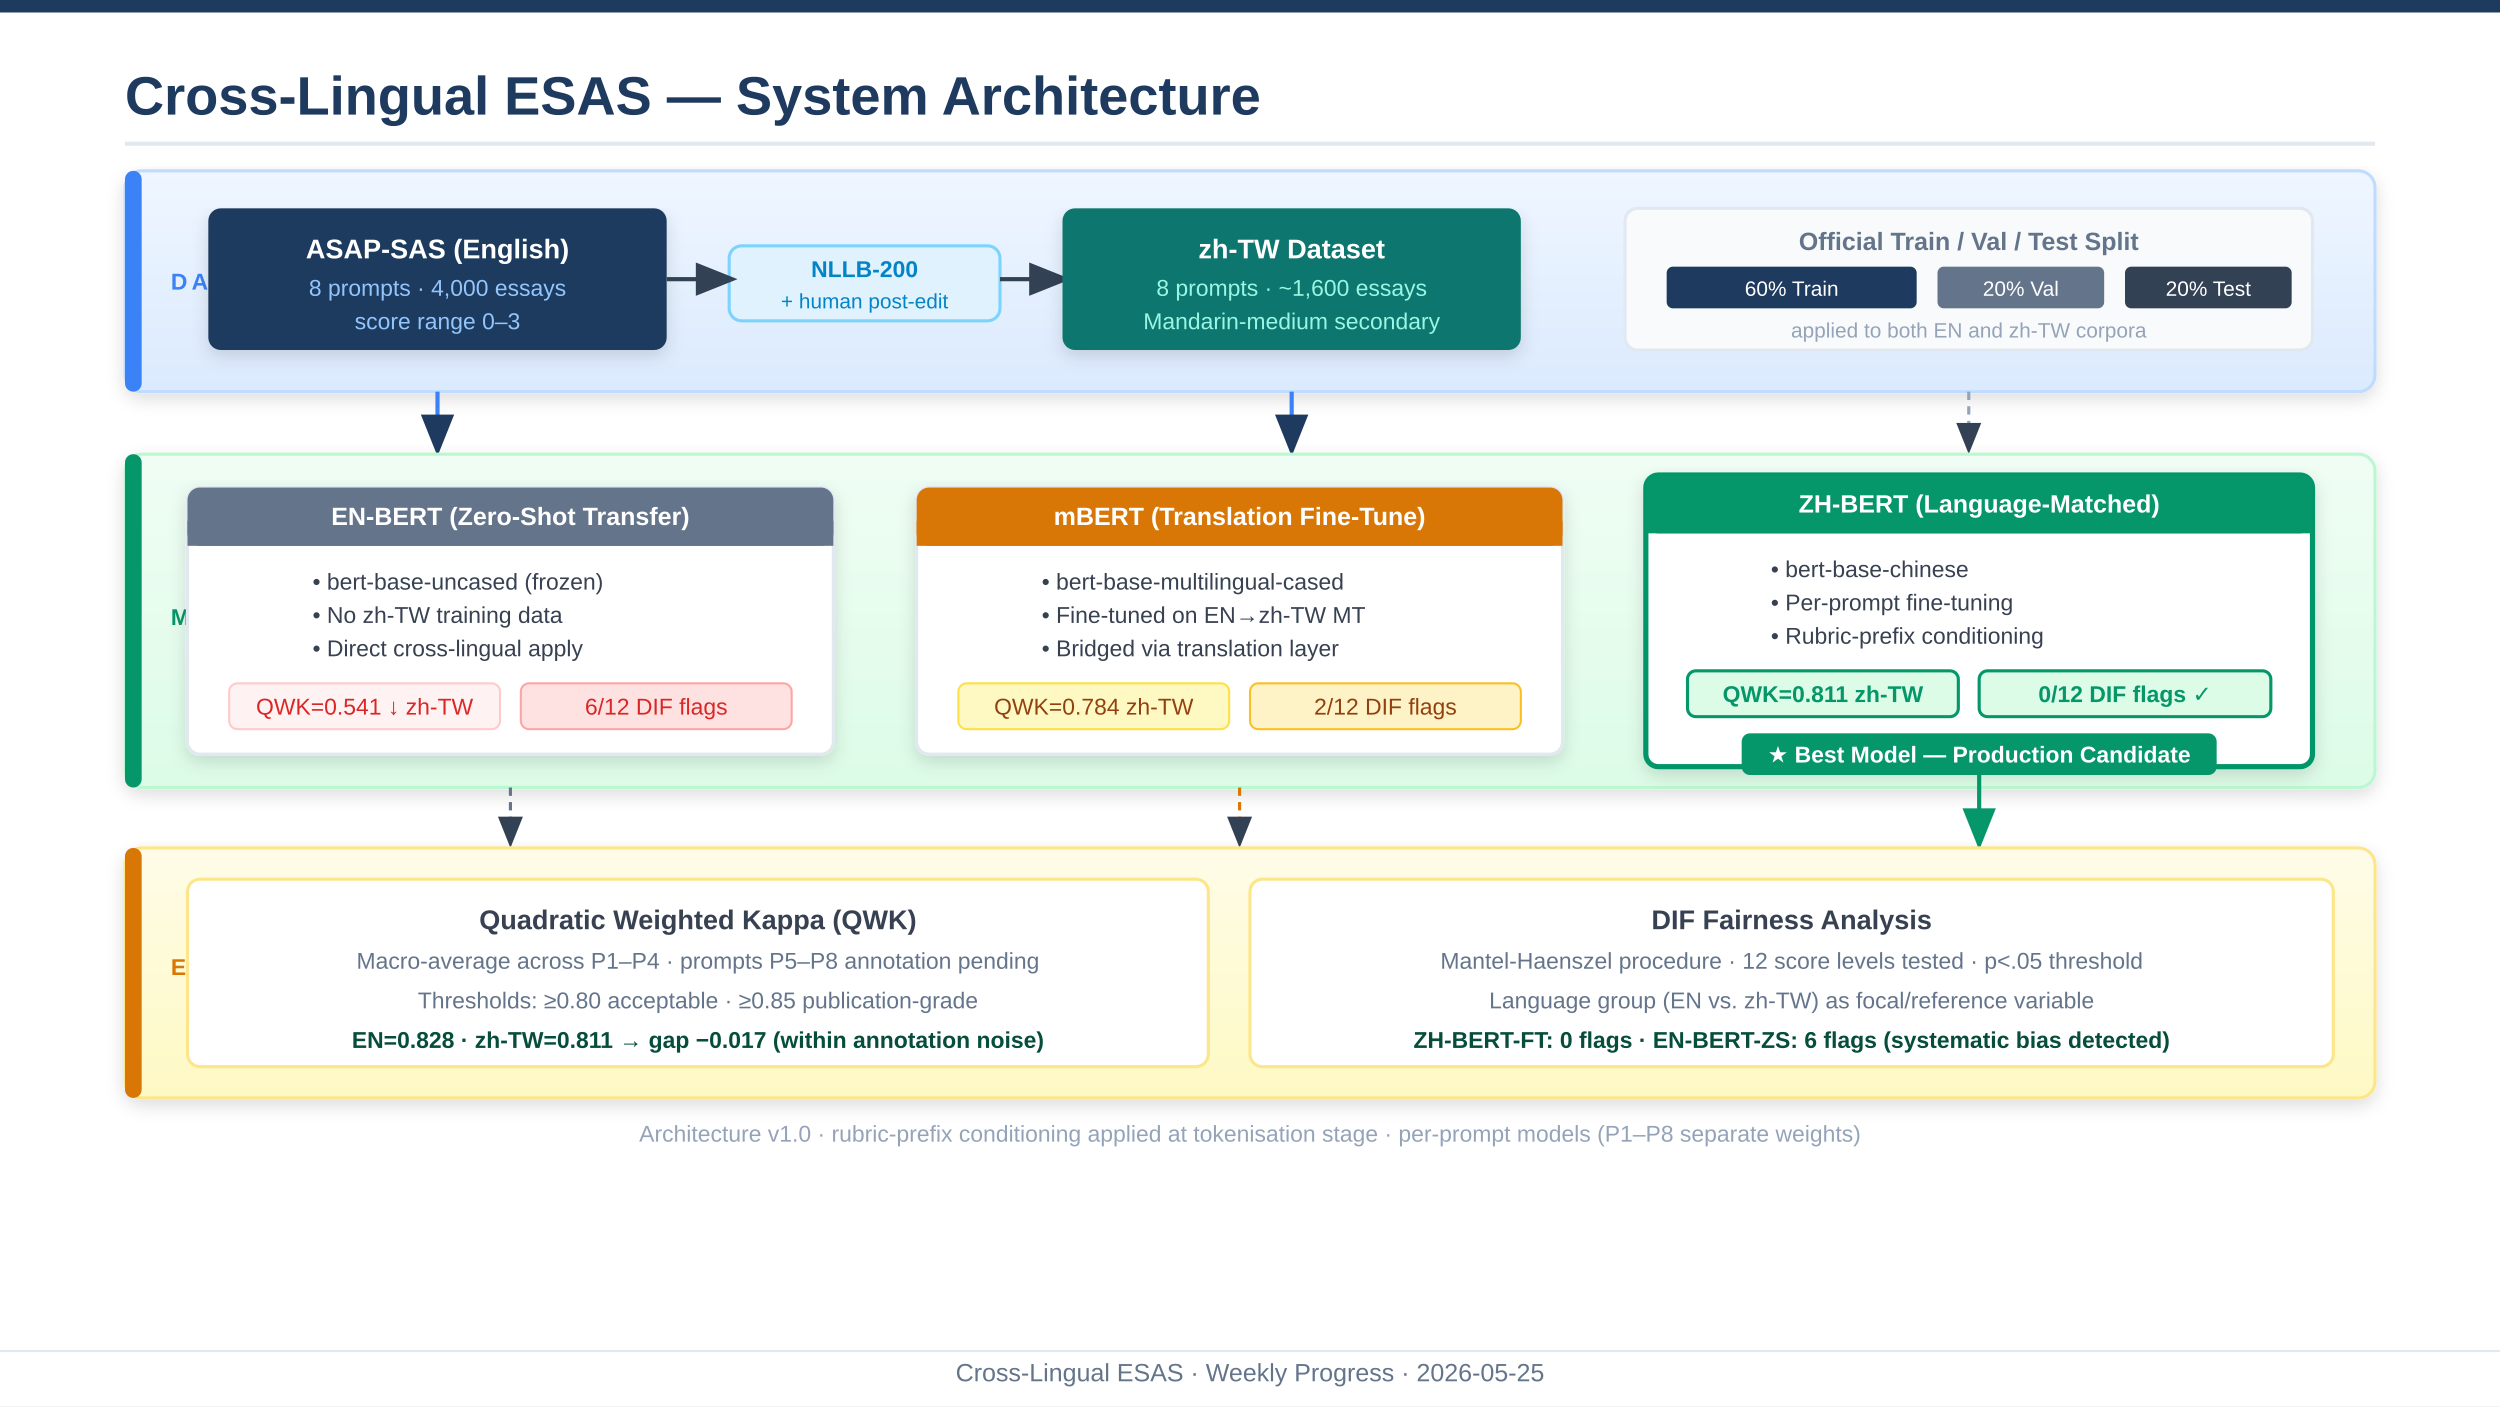
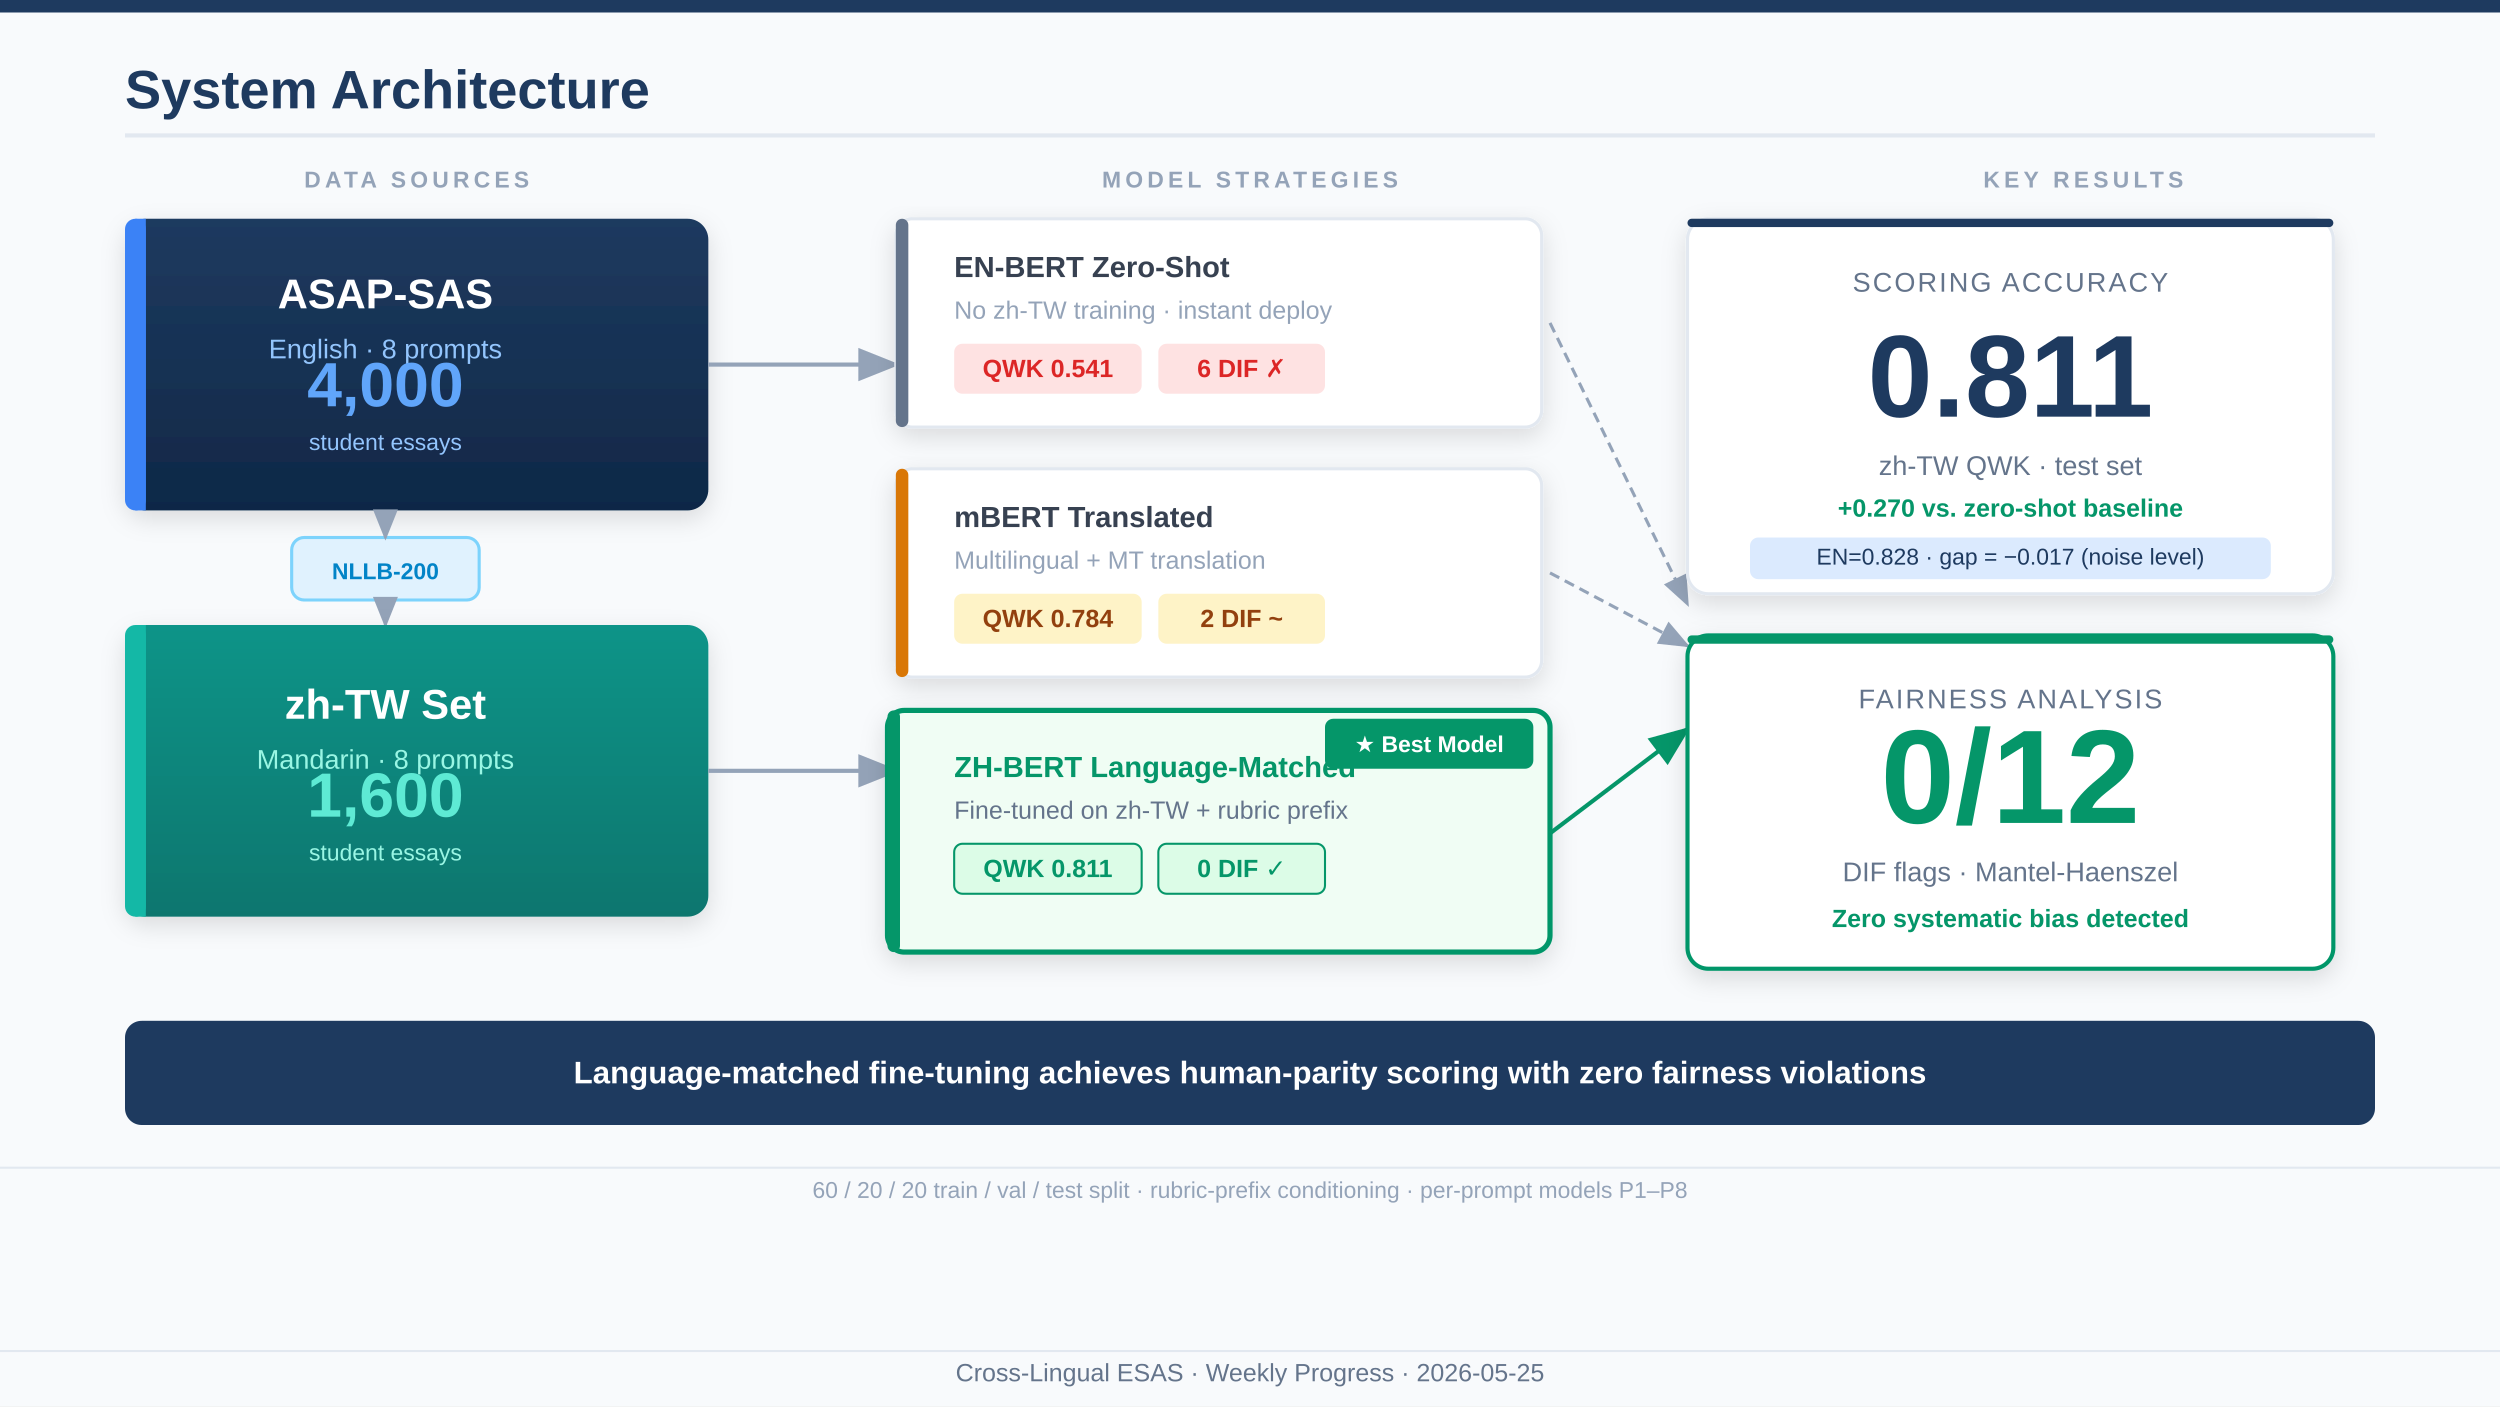
<svg xmlns="http://www.w3.org/2000/svg" viewBox="0 0 1200 675" width="1200" height="675">
  <defs>
-     <filter id="shadow" x="-5%" y="-5%" width="115%" height="130%">
-       <feDropShadow dx="0" dy="3" stdDeviation="4" flood-color="#00000022" />
+     <filter id="sh" x="-10%" y="-10%" width="130%" height="140%">
+       <feDropShadow dx="0" dy="4" stdDeviation="6" flood-color="#00000020" />
    </filter>
-     <marker id="arr-dark" markerWidth="10" markerHeight="8" refX="8" refY="4" orient="auto">
-       <path d="M0,0 L0,8 L10,4 z" fill="#334155" />
+     <marker id="arr" markerWidth="10" markerHeight="8" refX="9" refY="4" orient="auto">
+       <path d="M0,0 L0,8 L10,4 z" fill="#94a3b8" />
    </marker>
-     <marker id="arr-green" markerWidth="10" markerHeight="8" refX="8" refY="4" orient="auto">
+     <marker id="arr-g" markerWidth="10" markerHeight="8" refX="9" refY="4" orient="auto">
      <path d="M0,0 L0,8 L10,4 z" fill="#059669" />
    </marker>
-     <marker id="arr-blue" markerWidth="10" markerHeight="8" refX="8" refY="4" orient="auto">
-       <path d="M0,0 L0,8 L10,4 z" fill="#1e3a5f" />
-     </marker>
-     <linearGradient id="grad-data" x1="0" y1="0" x2="0" y2="1">
-       <stop offset="0%" stop-color="#eff6ff" />
-       <stop offset="100%" stop-color="#dbeafe" />
+     <linearGradient id="g-navy" x1="0" y1="0" x2="0" y2="1">
+       <stop offset="0%" stop-color="#1e3a5f" />
+       <stop offset="100%" stop-color="#0f2847" />
    </linearGradient>
-     <linearGradient id="grad-model" x1="0" y1="0" x2="0" y2="1">
-       <stop offset="0%" stop-color="#f0fdf4" />
-       <stop offset="100%" stop-color="#dcfce7" />
+     <linearGradient id="g-teal" x1="0" y1="0" x2="0" y2="1">
+       <stop offset="0%" stop-color="#0d9488" />
+       <stop offset="100%" stop-color="#0f766e" />
    </linearGradient>
-     <linearGradient id="grad-eval" x1="0" y1="0" x2="0" y2="1">
-       <stop offset="0%" stop-color="#fefce8" />
-       <stop offset="100%" stop-color="#fef9c3" />
+     <linearGradient id="g-green" x1="0" y1="0" x2="0" y2="1">
+       <stop offset="0%" stop-color="#059669" />
+       <stop offset="100%" stop-color="#047857" />
    </linearGradient>
  </defs>
-   <rect width="1200" height="675" fill="#ffffff" />
+   <rect width="1200" height="675" fill="#f8fafc" />
  <rect width="1200" height="6" fill="#1e3a5f" />
-   <text x="60" y="55" font-family="'Helvetica Neue', Arial, sans-serif" font-size="26" font-weight="700" fill="#1e3a5f">Cross-Lingual ESAS — System Architecture</text>
-   <rect x="60" y="68" width="1080" height="2" fill="#e2e8f0" />
-   <rect x="60" y="82" width="1080" height="106" rx="8" fill="url(#grad-data)" stroke="#bfdbfe" stroke-width="1.5" filter="url(#shadow)" />
-   <rect x="60" y="82" width="8" height="106" rx="4" fill="#3b82f6" />
-   <text x="82" y="139" font-family="'Helvetica Neue', Arial, sans-serif" font-size="11" font-weight="700" fill="#3b82f6" letter-spacing="2">DATA LAYER</text>
-   <rect x="100" y="100" width="220" height="68" rx="6" fill="#1e3a5f" filter="url(#shadow)" />
-   <text x="210" y="124" font-family="'Helvetica Neue', Arial, sans-serif" font-size="13" font-weight="700" fill="#fff" text-anchor="middle">ASAP-SAS (English)</text>
-   <text x="210" y="142" font-family="'Helvetica Neue', Arial, sans-serif" font-size="11" fill="#93c5fd" text-anchor="middle">8 prompts · 4,000 essays</text>
-   <text x="210" y="158" font-family="'Helvetica Neue', Arial, sans-serif" font-size="11" fill="#93c5fd" text-anchor="middle">score range 0–3</text>
-   <rect x="350" y="118" width="130" height="36" rx="6" fill="#e0f2fe" stroke="#7dd3fc" stroke-width="1.5" />
-   <text x="415" y="133" font-family="'Helvetica Neue', Arial, sans-serif" font-size="11" fill="#0284c7" text-anchor="middle" font-weight="600">NLLB-200</text>
-   <text x="415" y="148" font-family="'Helvetica Neue', Arial, sans-serif" font-size="10" fill="#0284c7" text-anchor="middle">+ human post-edit</text>
-   <line x1="320" y1="134" x2="350" y2="134" stroke="#334155" stroke-width="2" marker-end="url(#arr-dark)" />
-   <line x1="480" y1="134" x2="510" y2="134" stroke="#334155" stroke-width="2" marker-end="url(#arr-dark)" />
-   <rect x="510" y="100" width="220" height="68" rx="6" fill="#0f766e" filter="url(#shadow)" />
-   <text x="620" y="124" font-family="'Helvetica Neue', Arial, sans-serif" font-size="13" font-weight="700" fill="#fff" text-anchor="middle">zh-TW Dataset</text>
-   <text x="620" y="142" font-family="'Helvetica Neue', Arial, sans-serif" font-size="11" fill="#99f6e4" text-anchor="middle">8 prompts · ~1,600 essays</text>
-   <text x="620" y="158" font-family="'Helvetica Neue', Arial, sans-serif" font-size="11" fill="#99f6e4" text-anchor="middle">Mandarin-medium secondary</text>
-   <rect x="780" y="100" width="330" height="68" rx="6" fill="#f8fafc" stroke="#e2e8f0" stroke-width="1.5" />
-   <text x="945" y="120" font-family="'Helvetica Neue', Arial, sans-serif" font-size="12" fill="#64748b" text-anchor="middle" font-weight="600">Official Train / Val / Test Split</text>
-   <rect x="800" y="128" width="120" height="20" rx="3" fill="#1e3a5f" />
-   <text x="860" y="142" font-family="'Helvetica Neue', Arial, sans-serif" font-size="10" fill="#fff" text-anchor="middle">60% Train</text>
-   <rect x="930" y="128" width="80" height="20" rx="3" fill="#64748b" />
-   <text x="970" y="142" font-family="'Helvetica Neue', Arial, sans-serif" font-size="10" fill="#fff" text-anchor="middle">20% Val</text>
-   <rect x="1020" y="128" width="80" height="20" rx="3" fill="#334155" />
-   <text x="1060" y="142" font-family="'Helvetica Neue', Arial, sans-serif" font-size="10" fill="#fff" text-anchor="middle">20% Test</text>
-   <text x="945" y="162" font-family="'Helvetica Neue', Arial, sans-serif" font-size="10" fill="#94a3b8" text-anchor="middle">applied to both EN and zh-TW corpora</text>
-   <line x1="210" y1="188" x2="210" y2="215" stroke="#3b82f6" stroke-width="2" marker-end="url(#arr-blue)" />
-   <line x1="620" y1="188" x2="620" y2="215" stroke="#3b82f6" stroke-width="2" marker-end="url(#arr-blue)" />
-   <line x1="945" y1="188" x2="945" y2="215" stroke="#94a3b8" stroke-width="1.5" stroke-dasharray="4,3" marker-end="url(#arr-dark)" />
-   <rect x="60" y="218" width="1080" height="160" rx="8" fill="url(#grad-model)" stroke="#bbf7d0" stroke-width="1.5" filter="url(#shadow)" />
-   <rect x="60" y="218" width="8" height="160" rx="4" fill="#059669" />
-   <text x="82" y="300" font-family="'Helvetica Neue', Arial, sans-serif" font-size="11" font-weight="700" fill="#059669" letter-spacing="2">MODEL LAYER</text>
-   <rect x="90" y="234" width="310" height="128" rx="6" fill="#ffffff" stroke="#e2e8f0" stroke-width="1.5" filter="url(#shadow)" />
-   <rect x="90" y="234" width="310" height="28" rx="6" fill="#64748b" />
-   <rect x="90" y="250" width="310" height="12" fill="#64748b" />
-   <text x="245" y="252" font-family="'Helvetica Neue', Arial, sans-serif" font-size="12" font-weight="700" fill="#fff" text-anchor="middle">EN-BERT (Zero-Shot Transfer)</text>
-   <text x="150" y="283" font-family="'Helvetica Neue', Arial, sans-serif" font-size="11" fill="#374151">• bert-base-uncased (frozen)</text>
-   <text x="150" y="299" font-family="'Helvetica Neue', Arial, sans-serif" font-size="11" fill="#374151">• No zh-TW training data</text>
-   <text x="150" y="315" font-family="'Helvetica Neue', Arial, sans-serif" font-size="11" fill="#374151">• Direct cross-lingual apply</text>
-   <rect x="110" y="328" width="130" height="22" rx="4" fill="#fef2f2" stroke="#fecaca" stroke-width="1" />
-   <text x="175" y="343" font-family="'Helvetica Neue', Arial, sans-serif" font-size="11" fill="#dc2626" text-anchor="middle">QWK=0.541 ↓ zh-TW</text>
-   <rect x="250" y="328" width="130" height="22" rx="4" fill="#fee2e2" stroke="#fca5a5" stroke-width="1" />
-   <text x="315" y="343" font-family="'Helvetica Neue', Arial, sans-serif" font-size="11" fill="#dc2626" text-anchor="middle">6/12 DIF flags</text>
-   <rect x="440" y="234" width="310" height="128" rx="6" fill="#ffffff" stroke="#e2e8f0" stroke-width="1.5" filter="url(#shadow)" />
-   <rect x="440" y="234" width="310" height="28" rx="6" fill="#d97706" />
-   <rect x="440" y="250" width="310" height="12" fill="#d97706" />
-   <text x="595" y="252" font-family="'Helvetica Neue', Arial, sans-serif" font-size="12" font-weight="700" fill="#fff" text-anchor="middle">mBERT (Translation Fine-Tune)</text>
-   <text x="500" y="283" font-family="'Helvetica Neue', Arial, sans-serif" font-size="11" fill="#374151">• bert-base-multilingual-cased</text>
-   <text x="500" y="299" font-family="'Helvetica Neue', Arial, sans-serif" font-size="11" fill="#374151">• Fine-tuned on EN→zh-TW MT</text>
-   <text x="500" y="315" font-family="'Helvetica Neue', Arial, sans-serif" font-size="11" fill="#374151">• Bridged via translation layer</text>
-   <rect x="460" y="328" width="130" height="22" rx="4" fill="#fef9c3" stroke="#fde047" stroke-width="1" />
-   <text x="525" y="343" font-family="'Helvetica Neue', Arial, sans-serif" font-size="11" fill="#92400e" text-anchor="middle">QWK=0.784 zh-TW</text>
-   <rect x="600" y="328" width="130" height="22" rx="4" fill="#fef3c7" stroke="#fbbf24" stroke-width="1" />
-   <text x="665" y="343" font-family="'Helvetica Neue', Arial, sans-serif" font-size="11" fill="#92400e" text-anchor="middle">2/12 DIF flags</text>
-   <rect x="790" y="228" width="320" height="140" rx="6" fill="#ffffff" stroke="#059669" stroke-width="2.5" filter="url(#shadow)" />
-   <rect x="790" y="228" width="320" height="28" rx="6" fill="#059669" />
-   <rect x="790" y="244" width="320" height="12" fill="#059669" />
-   <text x="950" y="246" font-family="'Helvetica Neue', Arial, sans-serif" font-size="12" font-weight="700" fill="#fff" text-anchor="middle">ZH-BERT (Language-Matched)</text>
-   <text x="850" y="277" font-family="'Helvetica Neue', Arial, sans-serif" font-size="11" fill="#374151">• bert-base-chinese</text>
-   <text x="850" y="293" font-family="'Helvetica Neue', Arial, sans-serif" font-size="11" fill="#374151">• Per-prompt fine-tuning</text>
-   <text x="850" y="309" font-family="'Helvetica Neue', Arial, sans-serif" font-size="11" fill="#374151">• Rubric-prefix conditioning</text>
-   <rect x="810" y="322" width="130" height="22" rx="4" fill="#dcfce7" stroke="#059669" stroke-width="1.5" />
-   <text x="875" y="337" font-family="'Helvetica Neue', Arial, sans-serif" font-size="11" fill="#059669" text-anchor="middle" font-weight="700">QWK=0.811 zh-TW</text>
-   <rect x="950" y="322" width="140" height="22" rx="4" fill="#dcfce7" stroke="#059669" stroke-width="1.5" />
-   <text x="1020" y="337" font-family="'Helvetica Neue', Arial, sans-serif" font-size="11" fill="#059669" text-anchor="middle" font-weight="700">0/12 DIF flags ✓</text>
-   <rect x="836" y="352" width="228" height="20" rx="4" fill="#059669" />
-   <text x="950" y="366" font-family="'Helvetica Neue', Arial, sans-serif" font-size="11" fill="#fff" text-anchor="middle" font-weight="600">★ Best Model — Production Candidate</text>
-   <line x1="245" y1="378" x2="245" y2="404" stroke="#64748b" stroke-width="1.5" stroke-dasharray="4,3" marker-end="url(#arr-dark)" />
-   <line x1="595" y1="378" x2="595" y2="404" stroke="#d97706" stroke-width="1.5" stroke-dasharray="4,3" marker-end="url(#arr-dark)" />
-   <line x1="950" y1="372" x2="950" y2="404" stroke="#059669" stroke-width="2" marker-end="url(#arr-green)" />
-   <rect x="60" y="407" width="1080" height="120" rx="8" fill="url(#grad-eval)" stroke="#fde68a" stroke-width="1.5" filter="url(#shadow)" />
-   <rect x="60" y="407" width="8" height="120" rx="4" fill="#d97706" />
-   <text x="82" y="468" font-family="'Helvetica Neue', Arial, sans-serif" font-size="11" font-weight="700" fill="#d97706" letter-spacing="2">EVALUATION LAYER</text>
-   <rect x="90" y="422" width="490" height="90" rx="6" fill="#fff" stroke="#fde68a" stroke-width="1.5" />
-   <text x="335" y="446" font-family="'Helvetica Neue', Arial, sans-serif" font-size="13" font-weight="700" fill="#374151" text-anchor="middle">Quadratic Weighted Kappa (QWK)</text>
-   <text x="335" y="465" font-family="'Helvetica Neue', Arial, sans-serif" font-size="11" fill="#64748b" text-anchor="middle">Macro-average across P1–P4 · prompts P5–P8 annotation pending</text>
-   <text x="335" y="484" font-family="'Helvetica Neue', Arial, sans-serif" font-size="11" fill="#64748b" text-anchor="middle">Thresholds: ≥0.80 acceptable · ≥0.85 publication-grade</text>
-   <text x="335" y="503" font-family="'Helvetica Neue', Arial, sans-serif" font-size="11" fill="#064e3b" text-anchor="middle" font-weight="600">EN=0.828  ·  zh-TW=0.811  →  gap −0.017 (within annotation noise)</text>
-   <rect x="600" y="422" width="520" height="90" rx="6" fill="#fff" stroke="#fde68a" stroke-width="1.5" />
-   <text x="860" y="446" font-family="'Helvetica Neue', Arial, sans-serif" font-size="13" font-weight="700" fill="#374151" text-anchor="middle">DIF Fairness Analysis</text>
-   <text x="860" y="465" font-family="'Helvetica Neue', Arial, sans-serif" font-size="11" fill="#64748b" text-anchor="middle">Mantel-Haenszel procedure · 12 score levels tested · p&lt;.05 threshold</text>
-   <text x="860" y="484" font-family="'Helvetica Neue', Arial, sans-serif" font-size="11" fill="#64748b" text-anchor="middle">Language group (EN vs. zh-TW) as focal/reference variable</text>
-   <text x="860" y="503" font-family="'Helvetica Neue', Arial, sans-serif" font-size="11" fill="#064e3b" text-anchor="middle" font-weight="600">ZH-BERT-FT: 0 flags  ·  EN-BERT-ZS: 6 flags (systematic bias detected)</text>
-   <text x="600" y="548" font-family="'Helvetica Neue', Arial, sans-serif" font-size="11" fill="#94a3b8" text-anchor="middle">Architecture v1.0 · rubric-prefix conditioning applied at tokenisation stage · per-prompt models (P1–P8 separate weights)</text>
+   <text x="60" y="52" font-family="'Helvetica Neue', Arial, sans-serif" font-size="26" font-weight="700" fill="#1e3a5f">System Architecture</text>
+   <rect x="60" y="64" width="1080" height="2" fill="#e2e8f0" />
+   <text x="200" y="90" font-family="'Helvetica Neue', Arial, sans-serif" font-size="11" font-weight="700" fill="#94a3b8" text-anchor="middle" letter-spacing="2">DATA SOURCES</text>
+   <text x="600" y="90" font-family="'Helvetica Neue', Arial, sans-serif" font-size="11" font-weight="700" fill="#94a3b8" text-anchor="middle" letter-spacing="2">MODEL STRATEGIES</text>
+   <text x="1000" y="90" font-family="'Helvetica Neue', Arial, sans-serif" font-size="11" font-weight="700" fill="#94a3b8" text-anchor="middle" letter-spacing="2">KEY RESULTS</text>
+   <rect x="60" y="105" width="280" height="140" rx="10" fill="url(#g-navy)" filter="url(#sh)" />
+   <rect x="60" y="105" width="10" height="140" rx="5" fill="#3b82f6" />
+   <rect x="65" y="105" width="5" height="140" fill="#3b82f6" />
+   <text x="185" y="148" font-family="'Helvetica Neue', Arial, sans-serif" font-size="20" font-weight="800" fill="#ffffff" text-anchor="middle">ASAP-SAS</text>
+   <text x="185" y="172" font-family="'Helvetica Neue', Arial, sans-serif" font-size="13" fill="#93c5fd" text-anchor="middle">English · 8 prompts</text>
+   <text x="185" y="195" font-family="'Helvetica Neue', Arial, sans-serif" font-size="30" font-weight="700" fill="#60a5fa" text-anchor="middle">4,000</text>
+   <text x="185" y="216" font-family="'Helvetica Neue', Arial, sans-serif" font-size="11" fill="#93c5fd" text-anchor="middle">student essays</text>
+   <rect x="140" y="258" width="90" height="30" rx="6" fill="#e0f2fe" stroke="#7dd3fc" stroke-width="1.5" />
+   <text x="185" y="278" font-family="'Helvetica Neue', Arial, sans-serif" font-size="11" fill="#0284c7" text-anchor="middle" font-weight="600">NLLB-200</text>
+   <line x1="185" y1="245" x2="185" y2="258" stroke="#94a3b8" stroke-width="1.5" marker-end="url(#arr)" />
+   <line x1="185" y1="288" x2="185" y2="300" stroke="#94a3b8" stroke-width="1.5" marker-end="url(#arr)" />
+   <rect x="60" y="300" width="280" height="140" rx="10" fill="url(#g-teal)" filter="url(#sh)" />
+   <rect x="60" y="300" width="10" height="140" rx="5" fill="#14b8a6" />
+   <rect x="65" y="300" width="5" height="140" fill="#14b8a6" />
+   <text x="185" y="345" font-family="'Helvetica Neue', Arial, sans-serif" font-size="20" font-weight="800" fill="#ffffff" text-anchor="middle">zh-TW Set</text>
+   <text x="185" y="369" font-family="'Helvetica Neue', Arial, sans-serif" font-size="13" fill="#99f6e4" text-anchor="middle">Mandarin · 8 prompts</text>
+   <text x="185" y="392" font-family="'Helvetica Neue', Arial, sans-serif" font-size="30" font-weight="700" fill="#5eead4" text-anchor="middle">1,600</text>
+   <text x="185" y="413" font-family="'Helvetica Neue', Arial, sans-serif" font-size="11" fill="#99f6e4" text-anchor="middle">student essays</text>
+   <line x1="340" y1="175" x2="430" y2="175" stroke="#94a3b8" stroke-width="2" marker-end="url(#arr)" />
+   <line x1="340" y1="370" x2="430" y2="370" stroke="#94a3b8" stroke-width="2" marker-end="url(#arr)" />
+   <rect x="430" y="105" width="310" height="100" rx="8" fill="#ffffff" stroke="#e2e8f0" stroke-width="1.5" filter="url(#sh)" />
+   <rect x="430" y="105" width="6" height="100" rx="3" fill="#64748b" />
+   <text x="458" y="133" font-family="'Helvetica Neue', Arial, sans-serif" font-size="14" font-weight="700" fill="#374151">EN-BERT  Zero-Shot</text>
+   <text x="458" y="153" font-family="'Helvetica Neue', Arial, sans-serif" font-size="12" fill="#94a3b8">No zh-TW training · instant deploy</text>
+   <rect x="458" y="165" width="90" height="24" rx="4" fill="#fee2e2" />
+   <text x="503" y="181" font-family="'Helvetica Neue', Arial, sans-serif" font-size="12" fill="#dc2626" text-anchor="middle" font-weight="600">QWK 0.541</text>
+   <rect x="556" y="165" width="80" height="24" rx="4" fill="#fee2e2" />
+   <text x="596" y="181" font-family="'Helvetica Neue', Arial, sans-serif" font-size="12" fill="#dc2626" text-anchor="middle" font-weight="600">6 DIF ✗</text>
+   <rect x="430" y="225" width="310" height="100" rx="8" fill="#ffffff" stroke="#e2e8f0" stroke-width="1.5" filter="url(#sh)" />
+   <rect x="430" y="225" width="6" height="100" rx="3" fill="#d97706" />
+   <text x="458" y="253" font-family="'Helvetica Neue', Arial, sans-serif" font-size="14" font-weight="700" fill="#374151">mBERT  Translated</text>
+   <text x="458" y="273" font-family="'Helvetica Neue', Arial, sans-serif" font-size="12" fill="#94a3b8">Multilingual + MT translation</text>
+   <rect x="458" y="285" width="90" height="24" rx="4" fill="#fef3c7" />
+   <text x="503" y="301" font-family="'Helvetica Neue', Arial, sans-serif" font-size="12" fill="#92400e" text-anchor="middle" font-weight="600">QWK 0.784</text>
+   <rect x="556" y="285" width="80" height="24" rx="4" fill="#fef3c7" />
+   <text x="596" y="301" font-family="'Helvetica Neue', Arial, sans-serif" font-size="12" fill="#92400e" text-anchor="middle" font-weight="600">2 DIF ~</text>
+   <rect x="426" y="341" width="318" height="116" rx="8" fill="#f0fdf4" stroke="#059669" stroke-width="2.5" filter="url(#sh)" />
+   <rect x="426" y="341" width="6" height="116" rx="3" fill="#059669" />
+   <rect x="636" y="345" width="100" height="24" rx="4" fill="#059669" />
+   <text x="686" y="361" font-family="'Helvetica Neue', Arial, sans-serif" font-size="11" fill="#fff" text-anchor="middle" font-weight="700">★ Best Model</text>
+   <text x="458" y="373" font-family="'Helvetica Neue', Arial, sans-serif" font-size="14" font-weight="700" fill="#059669">ZH-BERT  Language-Matched</text>
+   <text x="458" y="393" font-family="'Helvetica Neue', Arial, sans-serif" font-size="12" fill="#64748b">Fine-tuned on zh-TW + rubric prefix</text>
+   <rect x="458" y="405" width="90" height="24" rx="4" fill="#dcfce7" stroke="#059669" stroke-width="1" />
+   <text x="503" y="421" font-family="'Helvetica Neue', Arial, sans-serif" font-size="12" fill="#059669" text-anchor="middle" font-weight="700">QWK 0.811</text>
+   <rect x="556" y="405" width="80" height="24" rx="4" fill="#dcfce7" stroke="#059669" stroke-width="1" />
+   <text x="596" y="421" font-family="'Helvetica Neue', Arial, sans-serif" font-size="12" fill="#059669" text-anchor="middle" font-weight="700">0 DIF ✓</text>
+   <line x1="744" y1="155" x2="810" y2="290" stroke="#94a3b8" stroke-width="1.5" stroke-dasharray="5,3" marker-end="url(#arr)" />
+   <line x1="744" y1="275" x2="810" y2="310" stroke="#94a3b8" stroke-width="1.5" stroke-dasharray="5,3" marker-end="url(#arr)" />
+   <line x1="744" y1="400" x2="810" y2="350" stroke="#059669" stroke-width="2" marker-end="url(#arr-g)" />
+   <rect x="810" y="105" width="310" height="180" rx="10" fill="#ffffff" stroke="#e2e8f0" stroke-width="1.5" filter="url(#sh)" />
+   <rect x="810" y="105" width="310" height="4" rx="2" fill="#1e3a5f" />
+   <text x="965" y="140" font-family="'Helvetica Neue', Arial, sans-serif" font-size="13" fill="#64748b" text-anchor="middle" letter-spacing="1">SCORING ACCURACY</text>
+   <text x="965" y="200" font-family="'Helvetica Neue', Arial, sans-serif" font-size="56" font-weight="800" fill="#1e3a5f" text-anchor="middle">0.811</text>
+   <text x="965" y="228" font-family="'Helvetica Neue', Arial, sans-serif" font-size="13" fill="#64748b" text-anchor="middle">zh-TW QWK · test set</text>
+   <text x="965" y="248" font-family="'Helvetica Neue', Arial, sans-serif" font-size="12" fill="#059669" text-anchor="middle" font-weight="600">+0.270 vs. zero-shot baseline</text>
+   <rect x="840" y="258" width="250" height="20" rx="4" fill="#dbeafe" />
+   <text x="965" y="271" font-family="'Helvetica Neue', Arial, sans-serif" font-size="11" fill="#1e3a5f" text-anchor="middle">EN=0.828 · gap = −0.017 (noise level)</text>
+   <rect x="810" y="305" width="310" height="160" rx="10" fill="#ffffff" stroke="#059669" stroke-width="2" filter="url(#sh)" />
+   <rect x="810" y="305" width="310" height="4" rx="2" fill="#059669" />
+   <text x="965" y="340" font-family="'Helvetica Neue', Arial, sans-serif" font-size="13" fill="#64748b" text-anchor="middle" letter-spacing="1">FAIRNESS ANALYSIS</text>
+   <text x="965" y="395" font-family="'Helvetica Neue', Arial, sans-serif" font-size="64" font-weight="800" fill="#059669" text-anchor="middle">0/12</text>
+   <text x="965" y="423" font-family="'Helvetica Neue', Arial, sans-serif" font-size="13" fill="#64748b" text-anchor="middle">DIF flags · Mantel-Haenszel</text>
+   <text x="965" y="445" font-family="'Helvetica Neue', Arial, sans-serif" font-size="12" fill="#059669" text-anchor="middle" font-weight="600">Zero systematic bias detected</text>
+   <rect x="60" y="490" width="1080" height="50" rx="8" fill="#1e3a5f" />
+   <text x="600" y="520" font-family="'Helvetica Neue', Arial, sans-serif" font-size="15" font-weight="600" fill="#ffffff" text-anchor="middle">Language-matched fine-tuning achieves human-parity scoring with zero fairness violations</text>
+   <rect x="0" y="560" width="1200" height="1" fill="#e2e8f0" />
+   <text x="600" y="575" font-family="'Helvetica Neue', Arial, sans-serif" font-size="11" fill="#94a3b8" text-anchor="middle">60 / 20 / 20 train / val / test split · rubric-prefix conditioning · per-prompt models P1–P8</text>
  <rect x="0" y="648" width="1200" height="1" fill="#e2e8f0" />
  <text x="600" y="663" font-family="'Helvetica Neue', Arial, sans-serif" font-size="12" fill="#64748b" text-anchor="middle">Cross-Lingual ESAS · Weekly Progress · 2026-05-25</text>
</svg>
